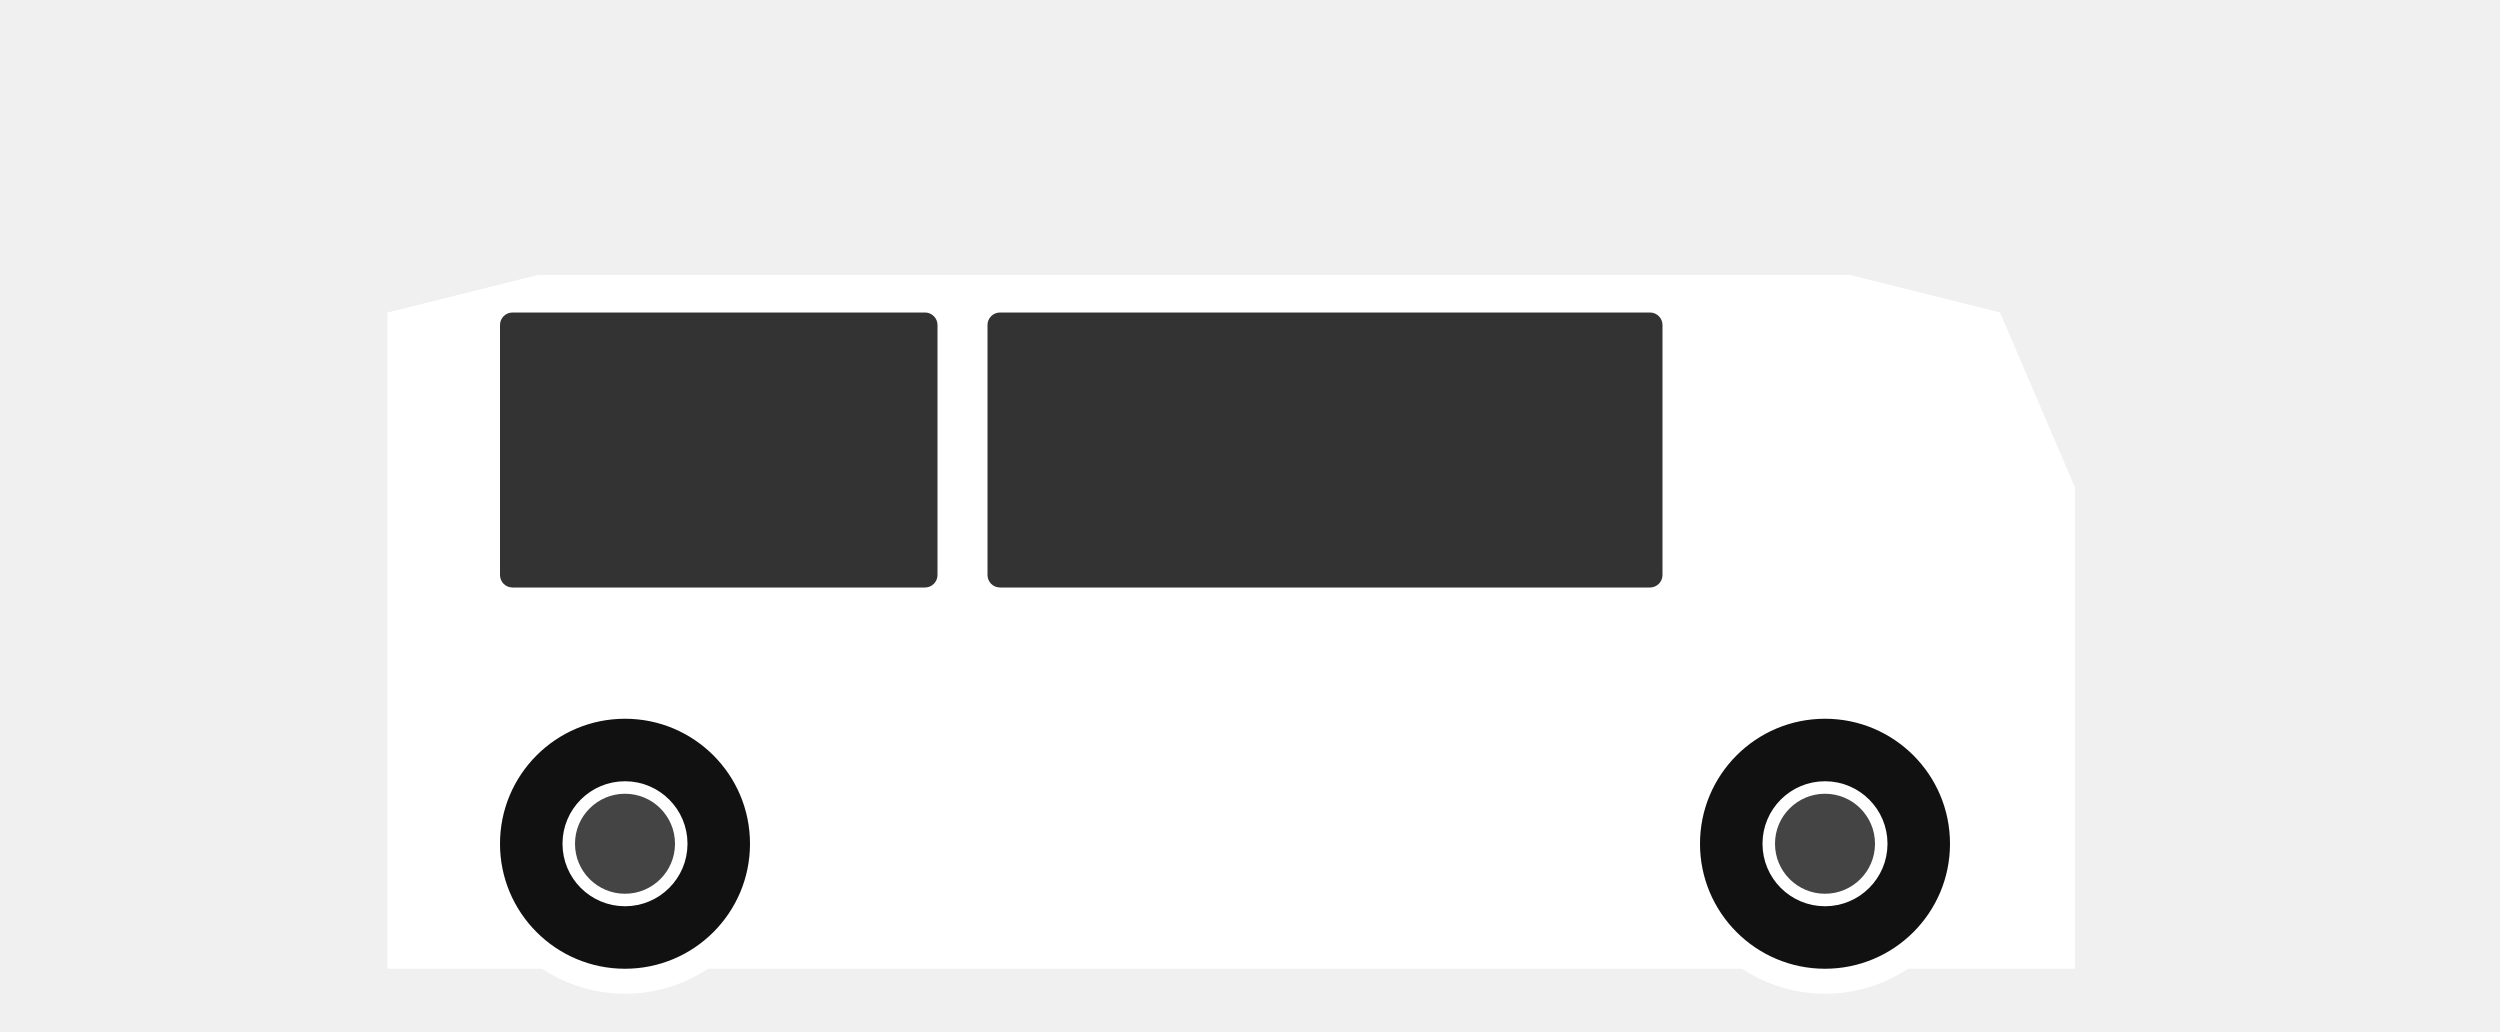
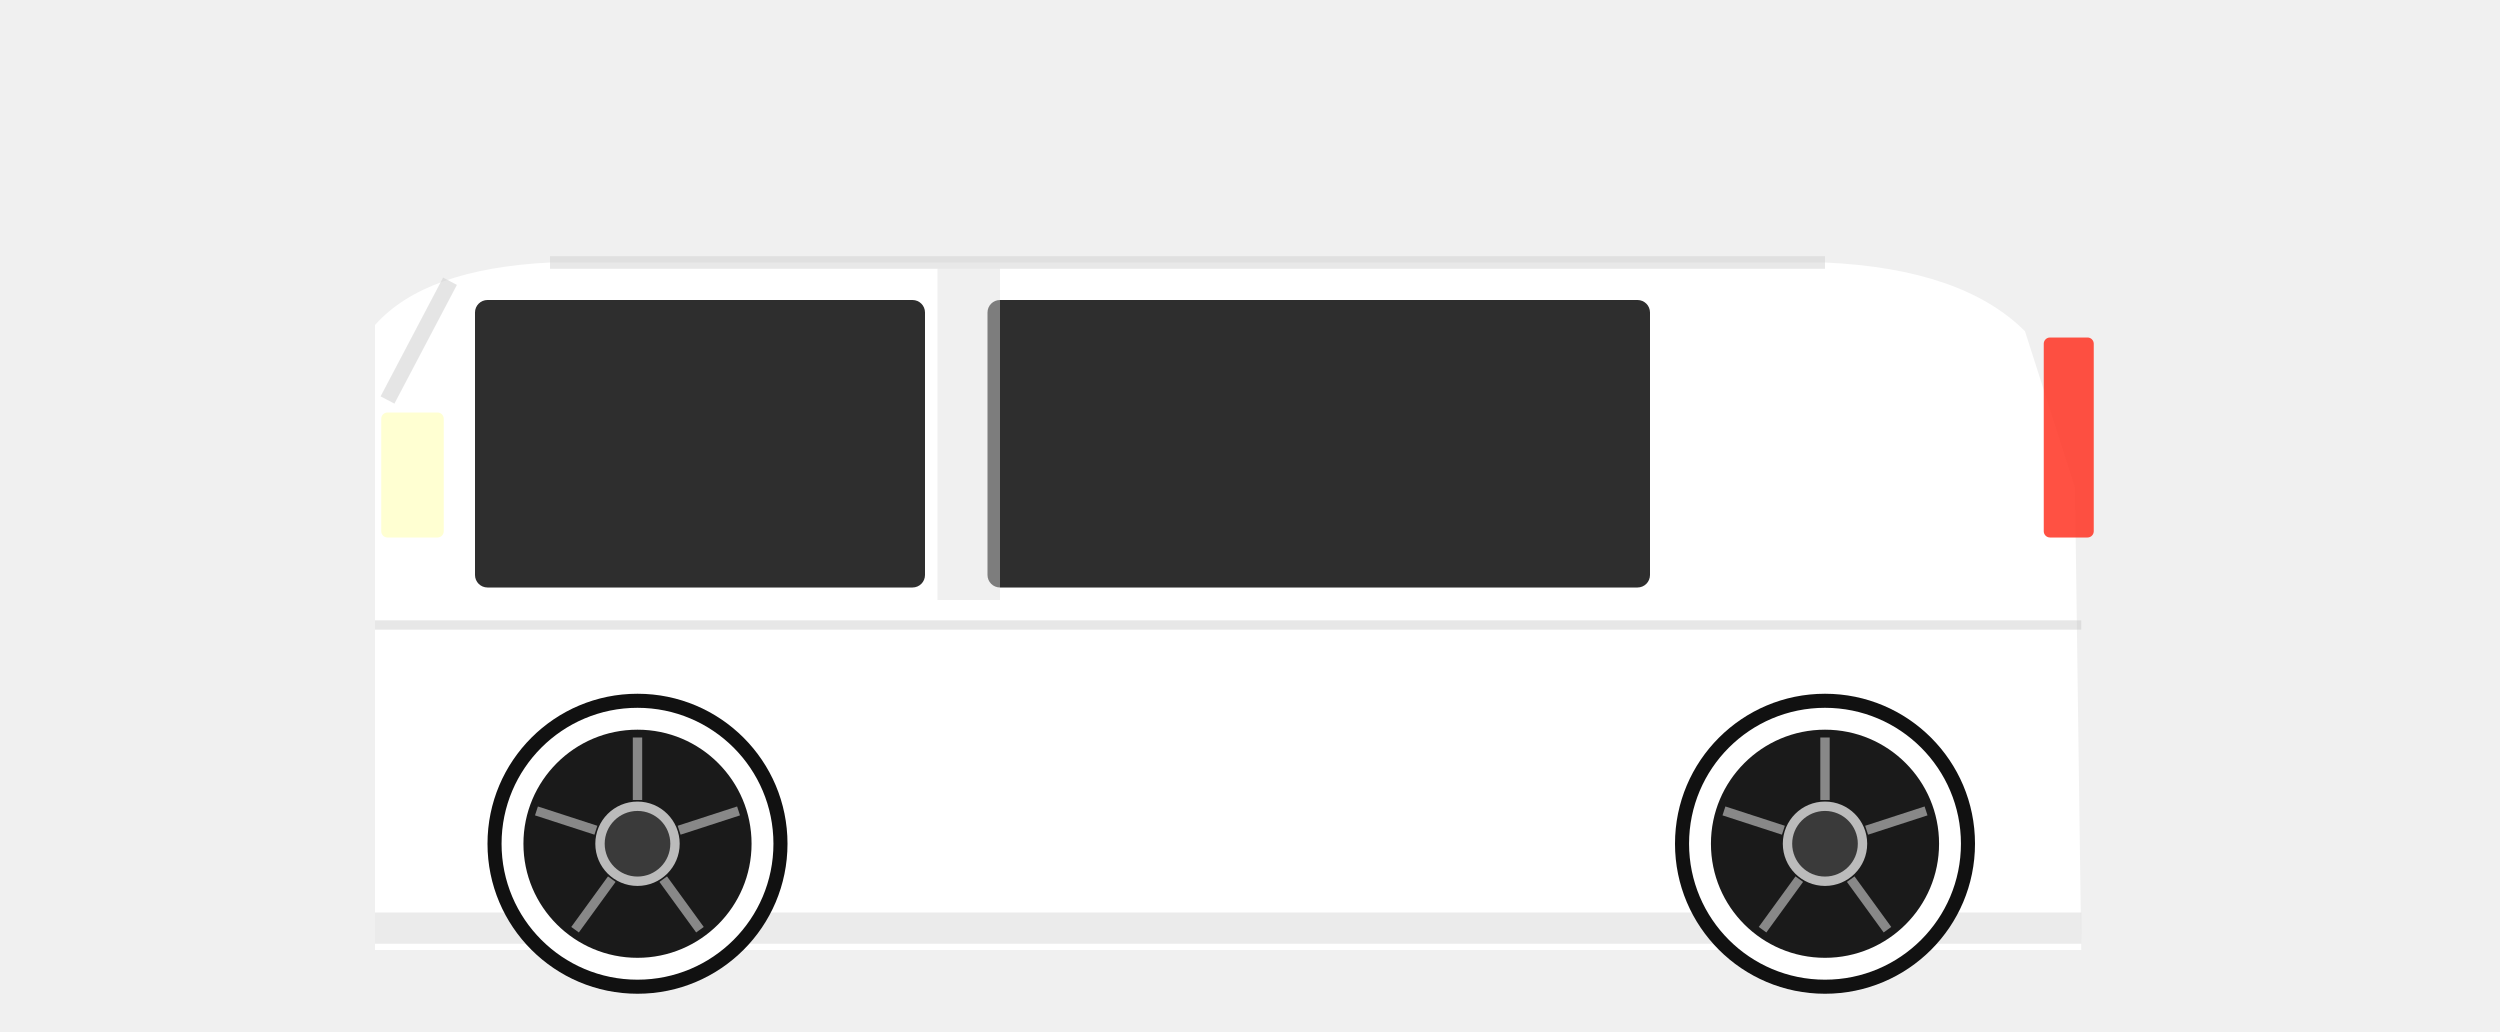
<svg xmlns="http://www.w3.org/2000/svg" viewBox="0 0 400 165">
-   <path d="M62,155 L62,50 L86,44 L296,44 L320,50 L332,78 L332,155 Z" fill="white" />
-   <rect x="80" y="50" width="70" height="44" rx="2" fill="#333" />
-   <rect x="158" y="50" width="108" height="44" rx="2" fill="#333" />
-   <circle cx="100" cy="135" r="22" fill="#111" stroke="white" stroke-width="4" />
-   <circle cx="292" cy="135" r="22" fill="#111" stroke="white" stroke-width="4" />
-   <circle cx="100" cy="135" r="9" fill="#444" stroke="white" stroke-width="2" />
-   <circle cx="292" cy="135" r="9" fill="#444" stroke="white" stroke-width="2" />
+   <path d="M 60,152 L 60,52 Q 68,43 88,42 L 292,42 Q 314,43 324,53 L 332,78 L 333,152 Z" fill="white" />
+   <rect x="76" y="48" width="72" height="46" rx="2" fill="#2e2e2e" />
+   <rect x="158" y="48" width="106" height="46" rx="2" fill="#2e2e2e" />
+   <rect x="150" y="43" width="10" height="53" fill="#ddd" opacity="0.45" />
+   <line x1="72" y1="45" x2="62" y2="64" stroke="#ccc" stroke-width="2.5" opacity="0.5" />
+   <line x1="88" y1="42" x2="292" y2="42" stroke="#ccc" stroke-width="2" opacity="0.45" />
+   <line x1="60" y1="100" x2="333" y2="100" stroke="#bbb" stroke-width="1.5" opacity="0.35" />
+   <rect x="61" y="66" width="10" height="20" rx="1" fill="#ffffcc" opacity="0.88" />
+   <rect x="327" y="54" width="8" height="32" rx="1" fill="#ff3322" opacity="0.85" />
+   <rect x="60" y="146" width="273" height="5" fill="#bbb" opacity="0.3" />
+   <circle cx="102" cy="135" r="24" fill="#111" />
+   <circle cx="292" cy="135" r="24" fill="#111" />
+   <g transform="translate(102,135)">
+     <circle r="20" fill="#1a1a1a" stroke="white" stroke-width="3.5" />
+     <circle r="6" fill="#3a3a3a" stroke="#bbb" stroke-width="1.5" />
+     <g stroke="#888" stroke-width="1.5">
+       <line x1="0" y1="-7" x2="0" y2="-17" />
+       <line x1="0" y1="-7" x2="0" y2="-17" transform="rotate(72)" />
+       <line x1="0" y1="-7" x2="0" y2="-17" transform="rotate(144)" />
+       <line x1="0" y1="-7" x2="0" y2="-17" transform="rotate(216)" />
+       <line x1="0" y1="-7" x2="0" y2="-17" transform="rotate(288)" />
+     </g>
+   </g>
+   <g transform="translate(292,135)">
+     <circle r="20" fill="#1a1a1a" stroke="white" stroke-width="3.5" />
+     <circle r="6" fill="#3a3a3a" stroke="#bbb" stroke-width="1.5" />
+     <g stroke="#888" stroke-width="1.5">
+       <line x1="0" y1="-7" x2="0" y2="-17" />
+       <line x1="0" y1="-7" x2="0" y2="-17" transform="rotate(72)" />
+       <line x1="0" y1="-7" x2="0" y2="-17" transform="rotate(144)" />
+       <line x1="0" y1="-7" x2="0" y2="-17" transform="rotate(216)" />
+       <line x1="0" y1="-7" x2="0" y2="-17" transform="rotate(288)" />
+     </g>
+   </g>
</svg>
